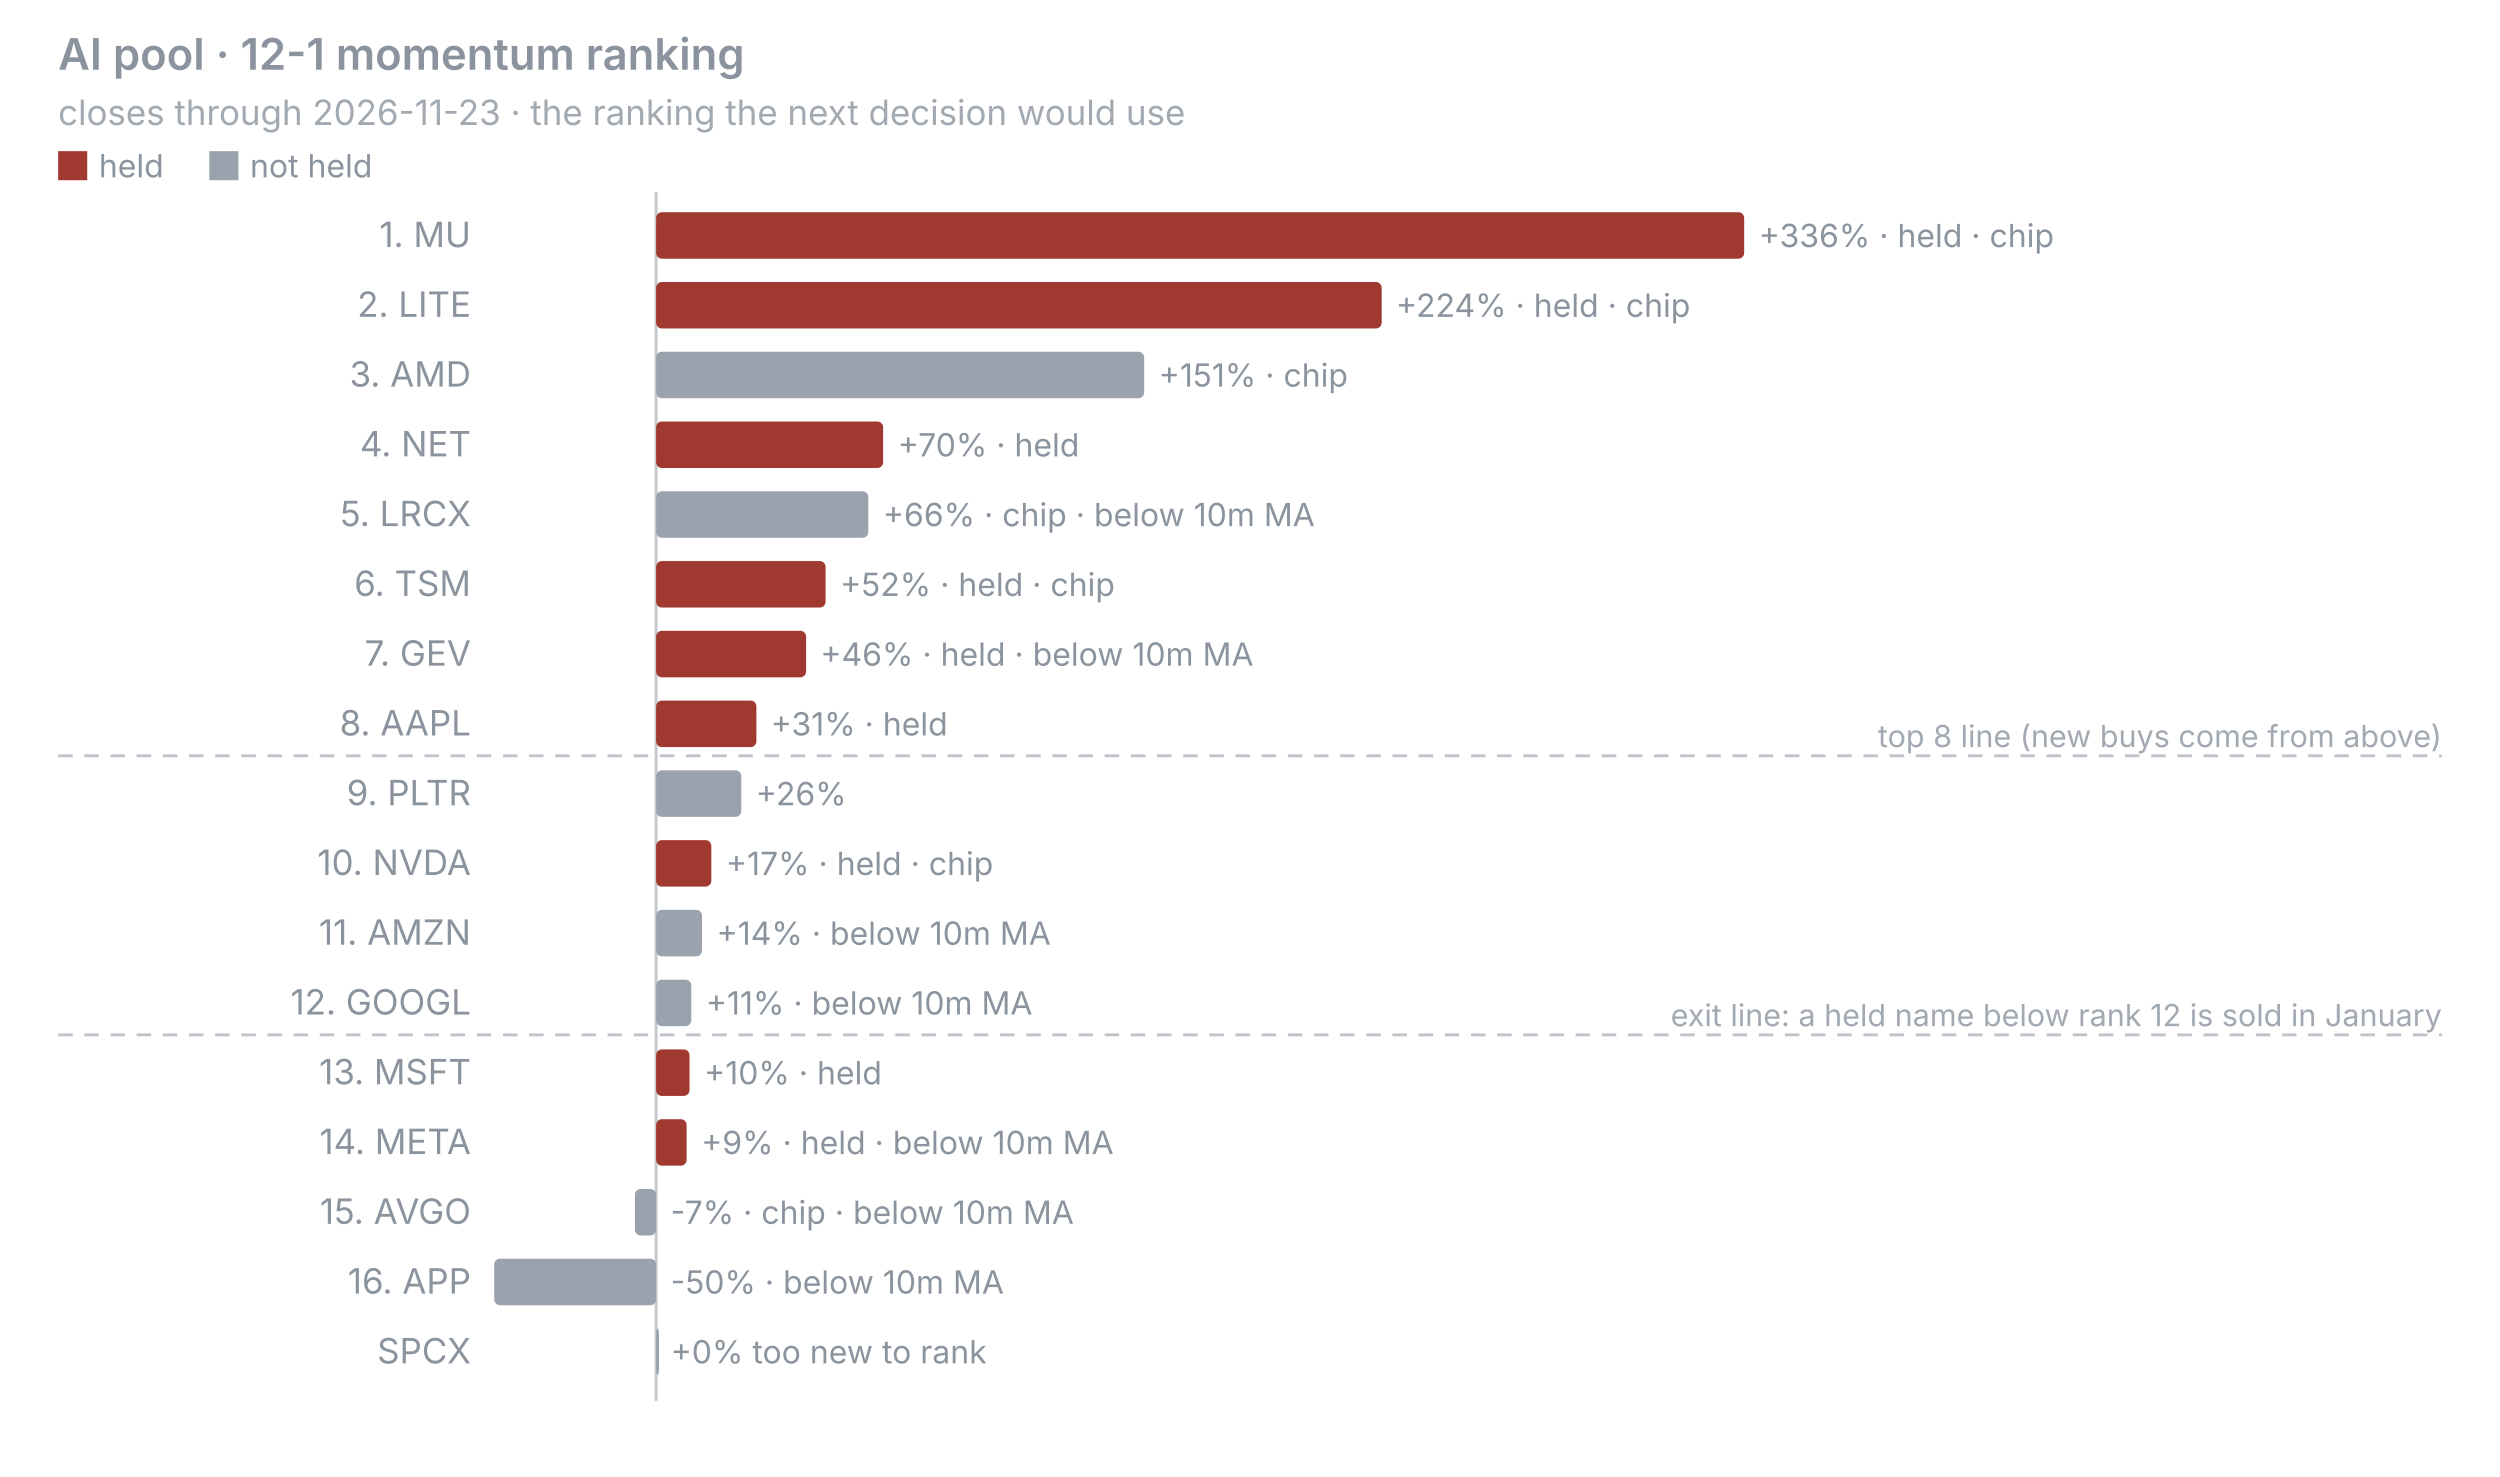
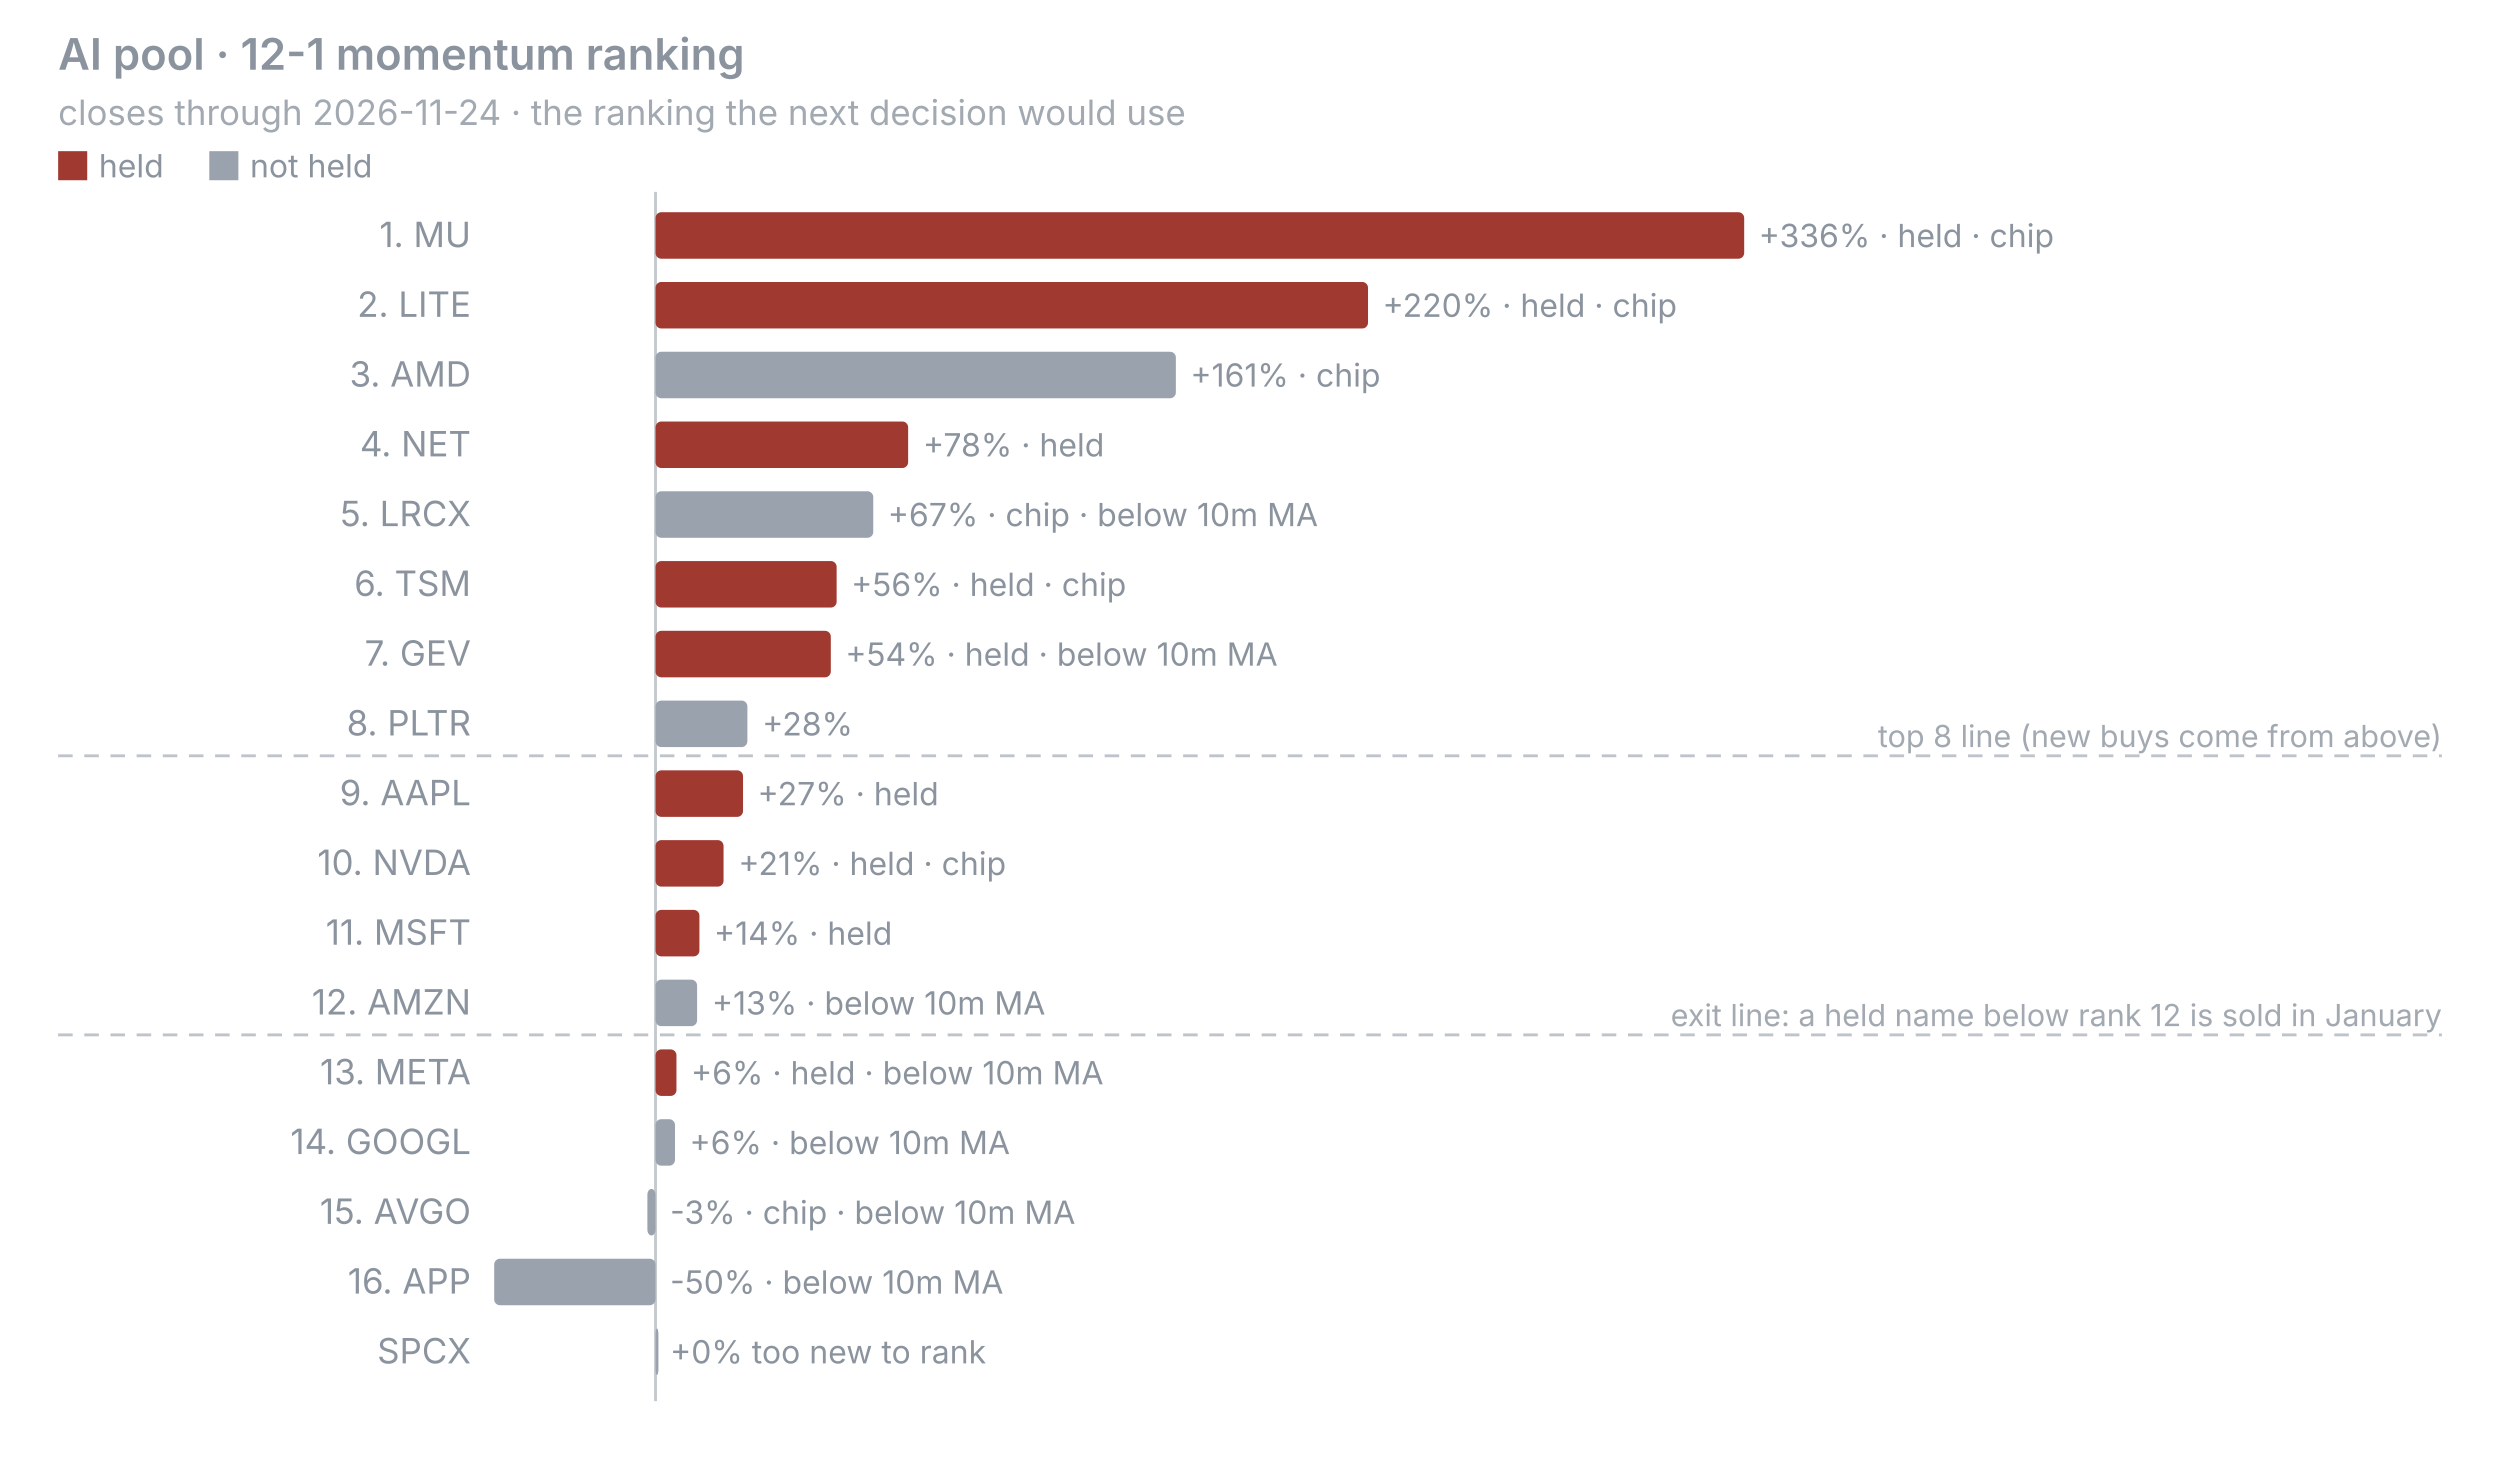
<svg xmlns="http://www.w3.org/2000/svg" viewBox="0 0 860 508" font-family="ui-sans-serif,system-ui,-apple-system,sans-serif">
  <text x="20" y="24" font-size="15" font-weight="600" fill="#8b949e">AI pool · 12-1 momentum ranking</text>
-   <text x="20" y="43" font-size="12" fill="#8b949e" opacity="0.8">closes through 2026-11-23 · the ranking the next decision would use</text>
+   <text x="20" y="43" font-size="12" fill="#8b949e" opacity="0.8">closes through 2026-11-24 · the ranking the next decision would use</text>
  <rect x="20" y="52" width="10" height="10" fill="#a0392f" />
  <text x="34" y="61" font-size="11" fill="#8b949e">held</text>
  <rect x="72" y="52" width="10" height="10" fill="#9aa3ad" />
  <text x="86" y="61" font-size="11" fill="#8b949e">not held</text>
-   <line x1="225.7" y1="66" x2="225.7" y2="482" stroke="#8b949e" stroke-opacity="0.5" />
-   <rect x="225.7" y="73" width="374.3" height="16" fill="#a0392f" rx="2" />
+   <line x1="225.5" y1="66" x2="225.5" y2="482" stroke="#8b949e" stroke-opacity="0.5" />
+   <rect x="225.5" y="73" width="374.5" height="16" fill="#a0392f" rx="2" />
  <text x="162" y="85.0" font-size="12" fill="#8b949e" text-anchor="end">1. MU</text>
  <text x="605.0" y="85.0" font-size="11" fill="#8b949e" text-anchor="start">+336% · held · chip</text>
-   <rect x="225.7" y="97" width="249.6" height="16" fill="#a0392f" rx="2" />
+   <rect x="225.5" y="97" width="245.1" height="16" fill="#a0392f" rx="2" />
  <text x="162" y="109.0" font-size="12" fill="#8b949e" text-anchor="end">2. LITE</text>
-   <text x="480.2" y="109.0" font-size="11" fill="#8b949e" text-anchor="start">+224% · held · chip</text>
-   <rect x="225.7" y="121" width="167.9" height="16" fill="#9aa3ad" rx="2" />
+   <text x="475.6" y="109.0" font-size="11" fill="#8b949e" text-anchor="start">+220% · held · chip</text>
+   <rect x="225.5" y="121" width="179.0" height="16" fill="#9aa3ad" rx="2" />
  <text x="162" y="133.0" font-size="12" fill="#8b949e" text-anchor="end">3. AMD</text>
-   <text x="398.6" y="133.0" font-size="11" fill="#8b949e" text-anchor="start">+151% · chip</text>
-   <rect x="225.7" y="145" width="78.1" height="16" fill="#a0392f" rx="2" />
+   <text x="409.5" y="133.0" font-size="11" fill="#8b949e" text-anchor="start">+161% · chip</text>
+   <rect x="225.5" y="145" width="86.9" height="16" fill="#a0392f" rx="2" />
  <text x="162" y="157.0" font-size="12" fill="#8b949e" text-anchor="end">4. NET</text>
-   <text x="308.8" y="157.0" font-size="11" fill="#8b949e" text-anchor="start">+70% · held</text>
-   <rect x="225.7" y="169" width="73.0" height="16" fill="#9aa3ad" rx="2" />
+   <text x="317.5" y="157.0" font-size="11" fill="#8b949e" text-anchor="start">+78% · held</text>
+   <rect x="225.5" y="169" width="74.9" height="16" fill="#9aa3ad" rx="2" />
  <text x="162" y="181.0" font-size="12" fill="#8b949e" text-anchor="end">5. LRCX</text>
-   <text x="303.7" y="181.0" font-size="11" fill="#8b949e" text-anchor="start">+66% · chip · below 10m MA</text>
-   <rect x="225.7" y="193" width="58.3" height="16" fill="#a0392f" rx="2" />
+   <text x="305.4" y="181.0" font-size="11" fill="#8b949e" text-anchor="start">+67% · chip · below 10m MA</text>
+   <rect x="225.5" y="193" width="62.3" height="16" fill="#a0392f" rx="2" />
  <text x="162" y="205.0" font-size="12" fill="#8b949e" text-anchor="end">6. TSM</text>
-   <text x="289.0" y="205.0" font-size="11" fill="#8b949e" text-anchor="start">+52% · held · chip</text>
-   <rect x="225.7" y="217" width="51.6" height="16" fill="#a0392f" rx="2" />
+   <text x="292.8" y="205.0" font-size="11" fill="#8b949e" text-anchor="start">+56% · held · chip</text>
+   <rect x="225.5" y="217" width="60.3" height="16" fill="#a0392f" rx="2" />
  <text x="162" y="229.0" font-size="12" fill="#8b949e" text-anchor="end">7. GEV</text>
-   <text x="282.2" y="229.0" font-size="11" fill="#8b949e" text-anchor="start">+46% · held · below 10m MA</text>
-   <rect x="225.7" y="241" width="34.5" height="16" fill="#a0392f" rx="2" />
-   <text x="162" y="253.0" font-size="12" fill="#8b949e" text-anchor="end">8. AAPL</text>
-   <text x="265.1" y="253.0" font-size="11" fill="#8b949e" text-anchor="start">+31% · held</text>
+   <text x="290.8" y="229.0" font-size="11" fill="#8b949e" text-anchor="start">+54% · held · below 10m MA</text>
+   <rect x="225.5" y="241" width="31.6" height="16" fill="#9aa3ad" rx="2" />
+   <text x="162" y="253.0" font-size="12" fill="#8b949e" text-anchor="end">8. PLTR</text>
+   <text x="262.2" y="253.0" font-size="11" fill="#8b949e" text-anchor="start">+28%</text>
  <line x1="20" y1="260.0" x2="840" y2="260.0" stroke="#8b949e" stroke-opacity="0.55" stroke-dasharray="5 4" />
  <text x="840" y="257.0" font-size="10.5" fill="#8b949e" text-anchor="end" opacity="0.8">top 8 line (new buys come from above)</text>
-   <rect x="225.7" y="265" width="29.3" height="16" fill="#9aa3ad" rx="2" />
-   <text x="162" y="277.0" font-size="12" fill="#8b949e" text-anchor="end">9. PLTR</text>
-   <text x="260.0" y="277.0" font-size="11" fill="#8b949e" text-anchor="start">+26%</text>
-   <rect x="225.7" y="289" width="19.0" height="16" fill="#a0392f" rx="2" />
+   <rect x="225.5" y="265" width="30.1" height="16" fill="#a0392f" rx="2" />
+   <text x="162" y="277.0" font-size="12" fill="#8b949e" text-anchor="end">9. AAPL</text>
+   <text x="260.6" y="277.0" font-size="11" fill="#8b949e" text-anchor="start">+27% · held</text>
+   <rect x="225.5" y="289" width="23.4" height="16" fill="#a0392f" rx="2" />
  <text x="162" y="301.0" font-size="12" fill="#8b949e" text-anchor="end">10. NVDA</text>
-   <text x="249.7" y="301.0" font-size="11" fill="#8b949e" text-anchor="start">+17% · held · chip</text>
-   <rect x="225.7" y="313" width="15.8" height="16" fill="#9aa3ad" rx="2" />
-   <text x="162" y="325.0" font-size="12" fill="#8b949e" text-anchor="end">11. AMZN</text>
-   <text x="246.5" y="325.0" font-size="11" fill="#8b949e" text-anchor="start">+14% · below 10m MA</text>
-   <rect x="225.7" y="337" width="12.1" height="16" fill="#9aa3ad" rx="2" />
-   <text x="162" y="349.0" font-size="12" fill="#8b949e" text-anchor="end">12. GOOGL</text>
-   <text x="242.8" y="349.0" font-size="11" fill="#8b949e" text-anchor="start">+11% · below 10m MA</text>
+   <text x="254.0" y="301.0" font-size="11" fill="#8b949e" text-anchor="start">+21% · held · chip</text>
+   <rect x="225.5" y="313" width="15.1" height="16" fill="#a0392f" rx="2" />
+   <text x="162" y="325.0" font-size="12" fill="#8b949e" text-anchor="end">11. MSFT</text>
+   <text x="245.6" y="325.0" font-size="11" fill="#8b949e" text-anchor="start">+14% · held</text>
+   <rect x="225.5" y="337" width="14.3" height="16" fill="#9aa3ad" rx="2" />
+   <text x="162" y="349.0" font-size="12" fill="#8b949e" text-anchor="end">12. AMZN</text>
+   <text x="244.9" y="349.0" font-size="11" fill="#8b949e" text-anchor="start">+13% · below 10m MA</text>
  <line x1="20" y1="356.0" x2="840" y2="356.0" stroke="#8b949e" stroke-opacity="0.55" stroke-dasharray="5 4" />
  <text x="840" y="353.0" font-size="10.5" fill="#8b949e" text-anchor="end" opacity="0.8">exit line: a held name below rank 12 is sold in January</text>
-   <rect x="225.7" y="361" width="11.5" height="16" fill="#a0392f" rx="2" />
-   <text x="162" y="373.0" font-size="12" fill="#8b949e" text-anchor="end">13. MSFT</text>
-   <text x="242.2" y="373.0" font-size="11" fill="#8b949e" text-anchor="start">+10% · held</text>
-   <rect x="225.7" y="385" width="10.5" height="16" fill="#a0392f" rx="2" />
-   <text x="162" y="397.0" font-size="12" fill="#8b949e" text-anchor="end">14. META</text>
-   <text x="241.2" y="397.0" font-size="11" fill="#8b949e" text-anchor="start">+9% · held · below 10m MA</text>
-   <rect x="218.4" y="409" width="7.3" height="16" fill="#9aa3ad" rx="2" />
+   <rect x="225.5" y="361" width="7.2" height="16" fill="#a0392f" rx="2" />
+   <text x="162" y="373.0" font-size="12" fill="#8b949e" text-anchor="end">13. META</text>
+   <text x="237.7" y="373.0" font-size="11" fill="#8b949e" text-anchor="start">+6% · held · below 10m MA</text>
+   <rect x="225.5" y="385" width="6.7" height="16" fill="#9aa3ad" rx="2" />
+   <text x="162" y="397.0" font-size="12" fill="#8b949e" text-anchor="end">14. GOOGL</text>
+   <text x="237.2" y="397.0" font-size="11" fill="#8b949e" text-anchor="start">+6% · below 10m MA</text>
+   <rect x="222.7" y="409" width="2.8" height="16" fill="#9aa3ad" rx="2" />
  <text x="162" y="421.0" font-size="12" fill="#8b949e" text-anchor="end">15. AVGO</text>
-   <text x="230.7" y="421.0" font-size="11" fill="#8b949e" text-anchor="start">-7% · chip · below 10m MA</text>
-   <rect x="170.0" y="433" width="55.7" height="16" fill="#9aa3ad" rx="2" />
+   <text x="230.5" y="421.0" font-size="11" fill="#8b949e" text-anchor="start">-3% · chip · below 10m MA</text>
+   <rect x="170.0" y="433" width="55.5" height="16" fill="#9aa3ad" rx="2" />
  <text x="162" y="445.0" font-size="12" fill="#8b949e" text-anchor="end">16. APP</text>
-   <text x="230.7" y="445.0" font-size="11" fill="#8b949e" text-anchor="start">-50% · below 10m MA</text>
-   <rect x="225.7" y="457" width="1.0" height="16" fill="#9aa3ad" rx="2" />
+   <text x="230.5" y="445.0" font-size="11" fill="#8b949e" text-anchor="start">-50% · below 10m MA</text>
+   <rect x="225.5" y="457" width="1.0" height="16" fill="#9aa3ad" rx="2" />
  <text x="162" y="469.0" font-size="12" fill="#8b949e" text-anchor="end">SPCX</text>
-   <text x="230.7" y="469.0" font-size="11" fill="#8b949e" text-anchor="start">+0%  too new to rank</text>
+   <text x="230.5" y="469.0" font-size="11" fill="#8b949e" text-anchor="start">+0%  too new to rank</text>
</svg>
